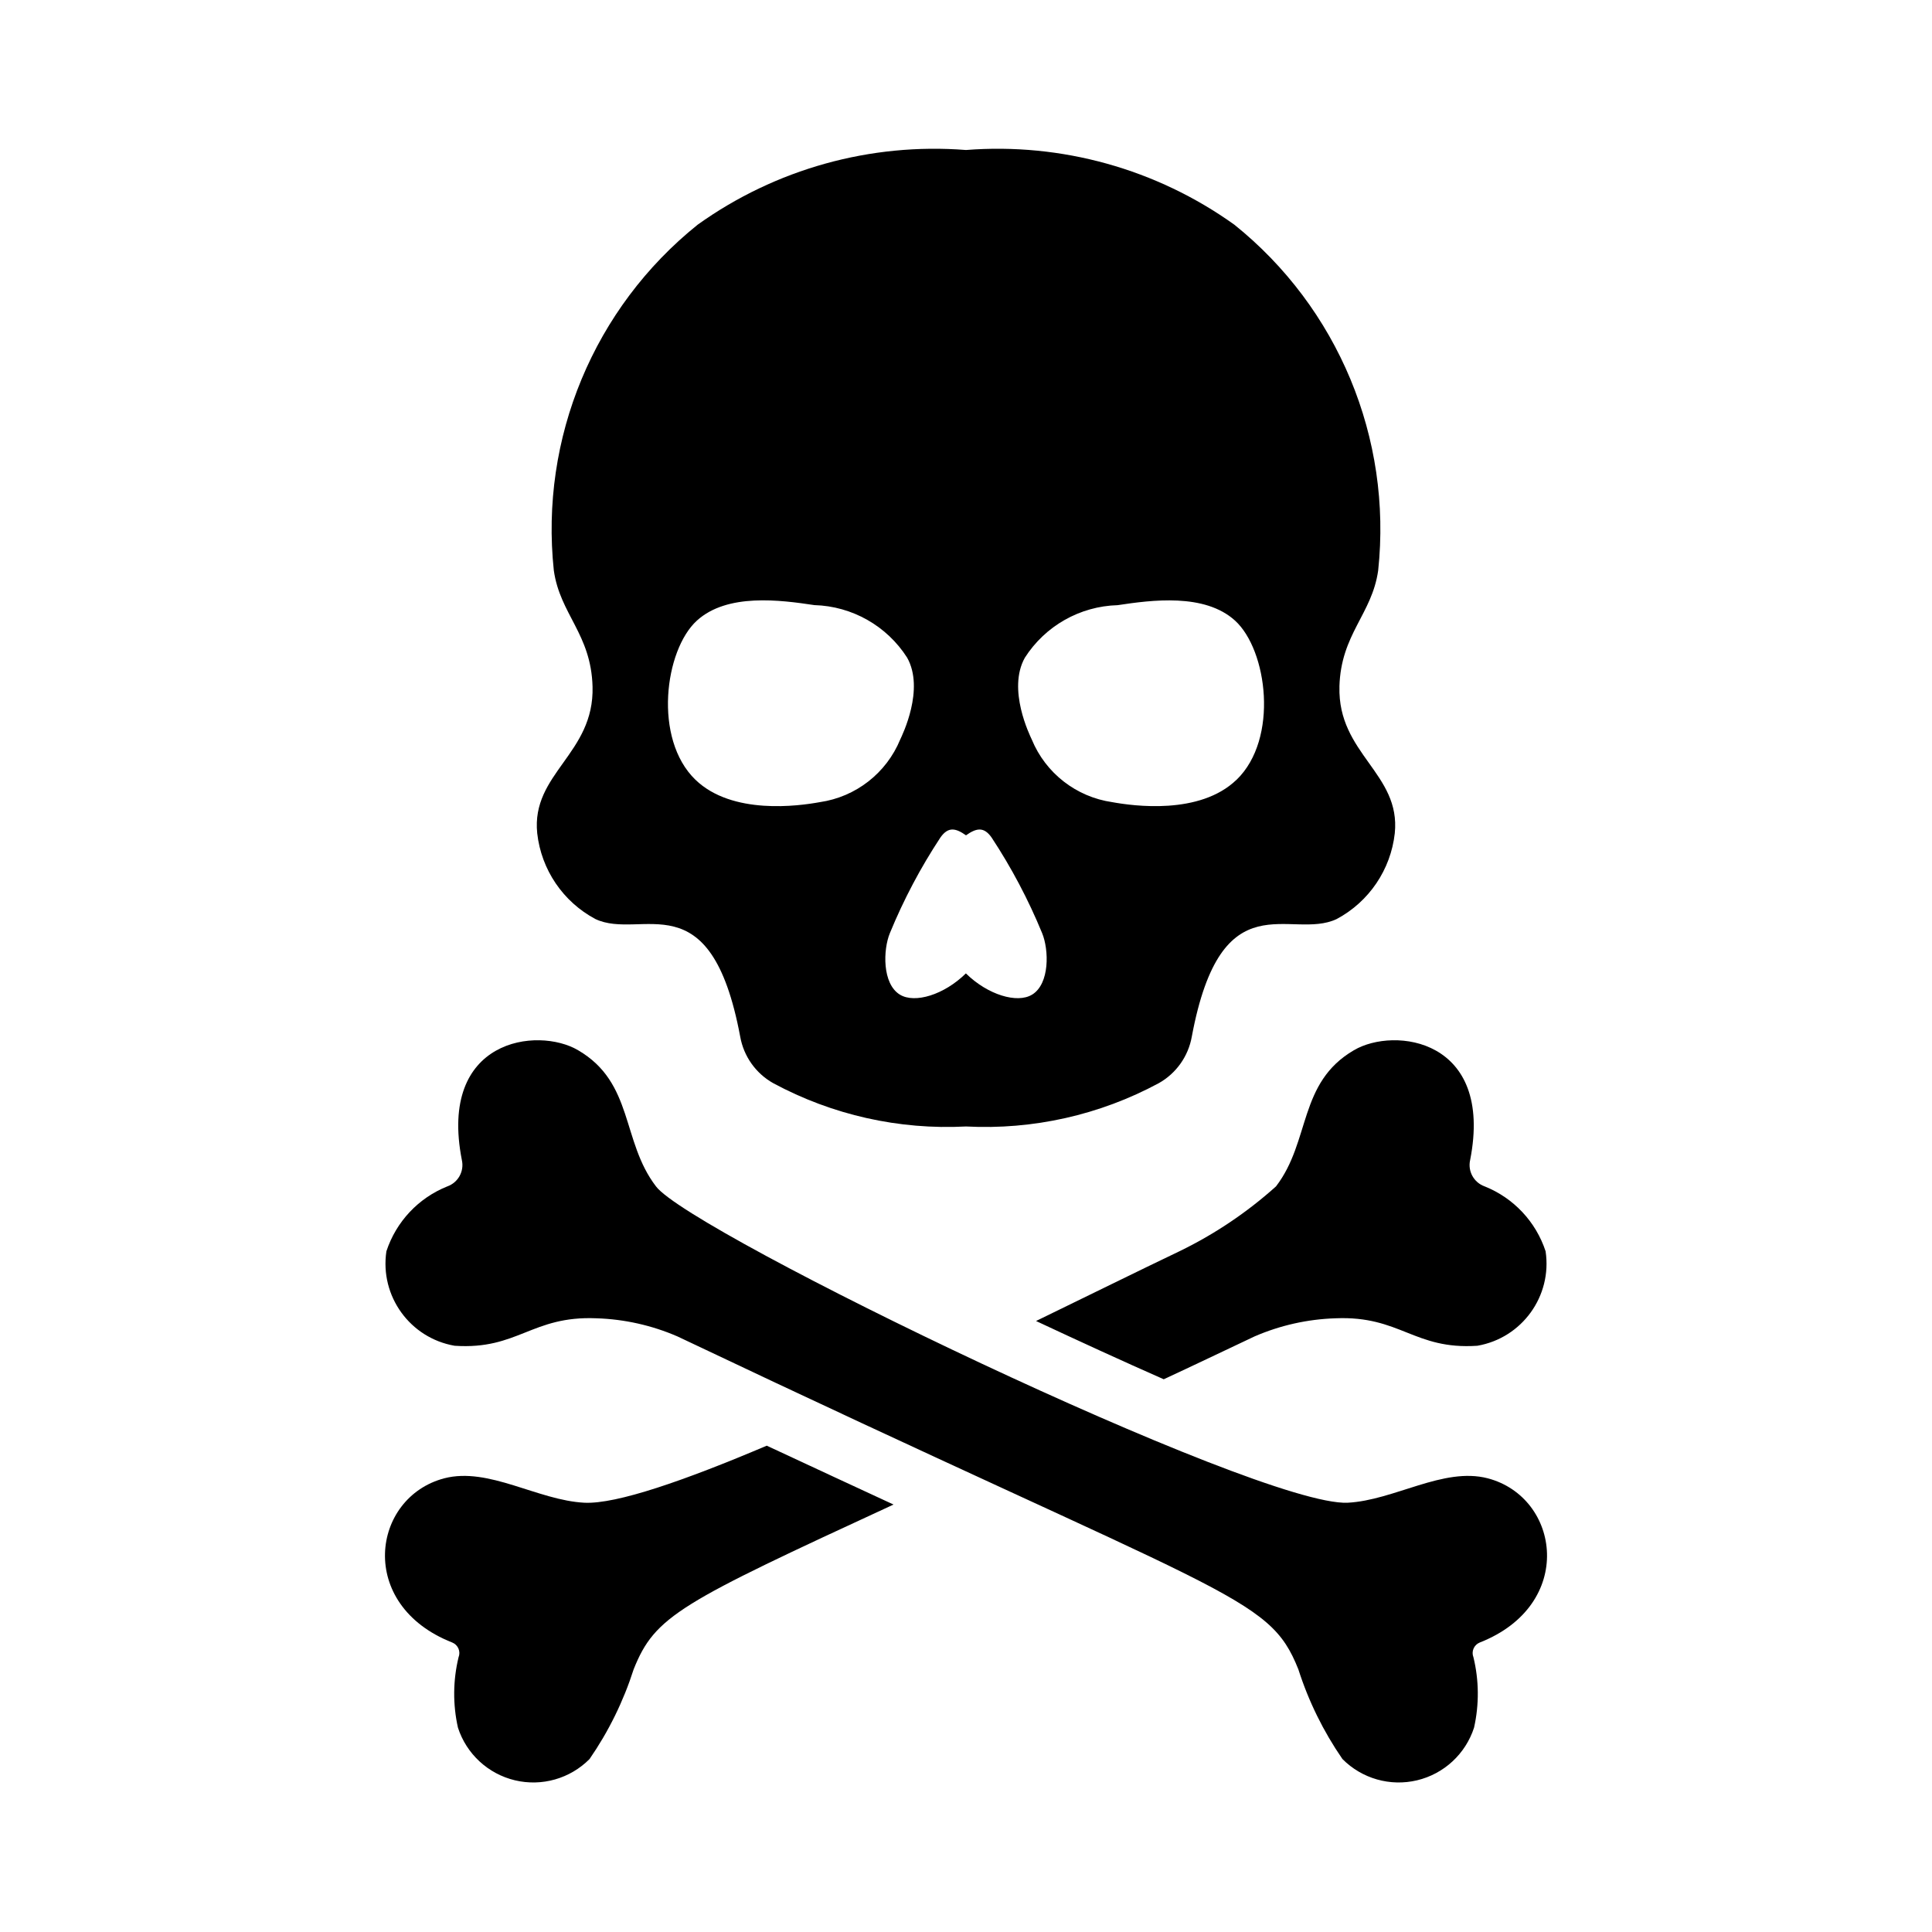
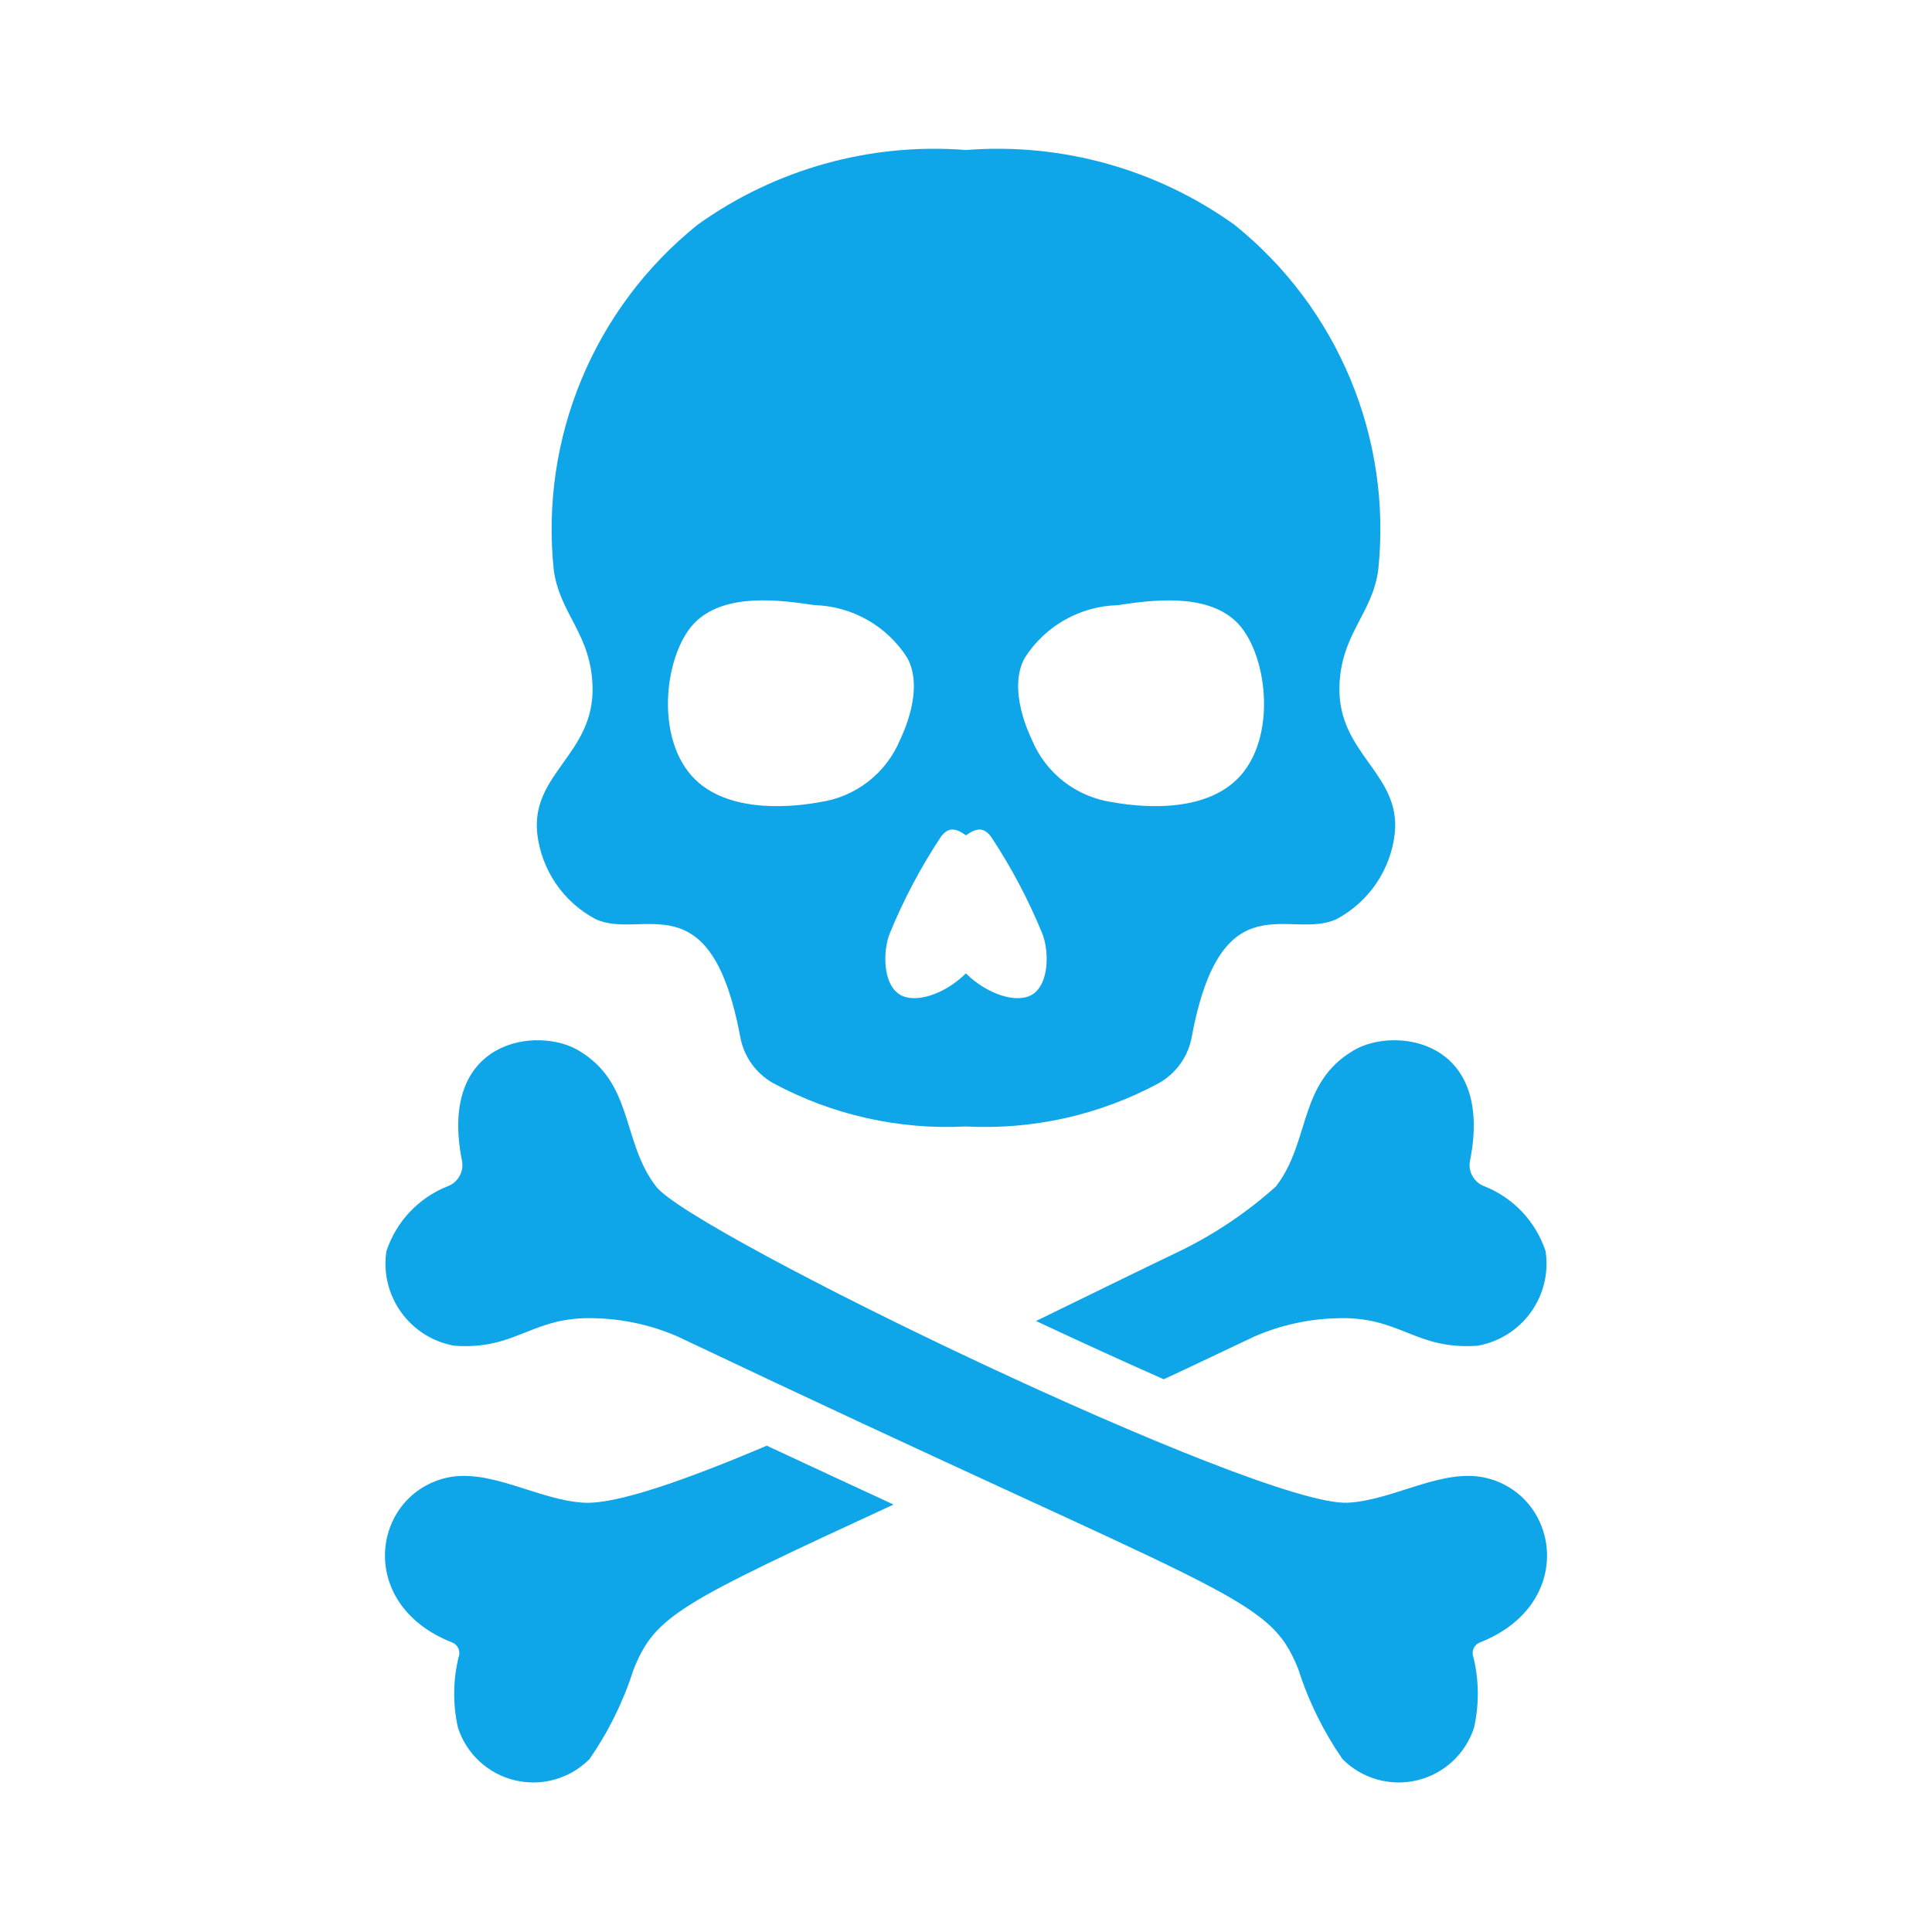
<svg xmlns="http://www.w3.org/2000/svg" version="1.1" width="512" height="512" x="0" y="0" viewBox="0 0 64 64" style="enable-background:new 0 0 512 512" xml:space="preserve" class="">
  <g>
    <path d="M44.37 22.746c.048-1.746 1.079-2.395 1.284-3.849a12.933 12.933 0 0 0-4.765-11.454A13.466 13.466 0 0 0 32 4.969a13.466 13.466 0 0 0-8.889 2.474 12.933 12.933 0 0 0-4.765 11.454c.205 1.454 1.236 2.103 1.283 3.85.06 2.23-2.036 2.87-1.833 4.856a3.682 3.682 0 0 0 1.925 2.84c1.528.727 3.818-1.352 4.799 3.896a2.211 2.211 0 0 0 1.093 1.542A12.127 12.127 0 0 0 32 37.316a12.127 12.127 0 0 0 6.387-1.435 2.211 2.211 0 0 0 1.093-1.542c.98-5.248 3.271-3.17 4.8-3.895a3.682 3.682 0 0 0 1.924-2.841c.203-1.985-1.893-2.627-1.833-4.857zm-17.212 3.826c-.7.128-2.904.434-4.121-.742-1.405-1.358-1.02-4.3.05-5.273 1.009-.916 2.764-.681 3.891-.512a3.773 3.773 0 0 1 3.072 1.74c.589 1.05-.166 2.573-.23 2.714a3.408 3.408 0 0 1-2.662 2.073zm7.03 6.377c-.491.3-1.468.008-2.192-.704-.723.712-1.693 1.004-2.185.704-.591-.36-.559-1.49-.333-2.037a18.585 18.585 0 0 1 1.676-3.171c.252-.355.493-.32.846-.07.353-.25.594-.285.846.07a18.585 18.585 0 0 1 1.676 3.171c.226.547.258 1.677-.333 2.037zm6.775-7.12c-1.217 1.177-3.422.87-4.12.743A3.408 3.408 0 0 1 34.18 24.5c-.064-.141-.819-1.664-.23-2.713a3.773 3.773 0 0 1 3.072-1.74c1.127-.17 2.882-.405 3.89.511 1.07.973 1.456 3.915.051 5.273zM25.4 47.89c1.55.72 2.94 1.37 4.2 1.95-7.08 3.27-7.9 3.68-8.61 5.46a11.265 11.265 0 0 1-1.46 2.97 2.624 2.624 0 0 1-4.36-1.04 5.131 5.131 0 0 1 .02-2.33.376.376 0 0 0-.21-.49c-3.18-1.25-2.67-4.81-.26-5.44 1.47-.38 3.09.73 4.64.81 1.07.05 3.33-.74 6.04-1.89zM48.94 44.58c-2.1.14-2.55-1-4.7-.91a7.334 7.334 0 0 0-2.68.6c-1.06.5-2.06.98-3.01 1.42-1.36-.6-2.82-1.27-4.23-1.93 1.77-.86 3.41-1.67 4.75-2.31a13.804 13.804 0 0 0 3.2-2.15c1.15-1.5.73-3.43 2.58-4.51 1.34-.79 4.64-.38 3.85 3.64a.75.75 0 0 0 .48.87 3.487 3.487 0 0 1 2.02 2.15 2.762 2.762 0 0 1-2.26 3.13z" fill="currentColor" opacity="1" data-original="currentColor" class="" />
-     <path d="M49.02 54.41a.376.376 0 0 0-.21.49 5.131 5.131 0 0 1 .02 2.33 2.624 2.624 0 0 1-4.36 1.04 11.265 11.265 0 0 1-1.46-2.97c-.993-2.494-2.24-2.323-20.57-11.03a7.334 7.334 0 0 0-2.68-.6c-2.15-.09-2.6 1.05-4.7.91a2.762 2.762 0 0 1-2.26-3.13 3.487 3.487 0 0 1 2.02-2.15.75.75 0 0 0 .48-.87c-.79-4.02 2.51-4.43 3.85-3.64 1.85 1.08 1.43 3.01 2.58 4.51 1.153 1.537 19.946 10.61 22.91 10.48 1.55-.08 3.17-1.19 4.64-.81 2.41.63 2.92 4.19-.26 5.44z" fill="currentColor" opacity="1" data-original="currentColor" class="" />
+     <path d="M49.02 54.41a.376.376 0 0 0-.21.49 5.131 5.131 0 0 1 .02 2.33 2.624 2.624 0 0 1-4.36 1.04 11.265 11.265 0 0 1-1.46-2.97c-.993-2.494-2.24-2.323-20.57-11.03a7.334 7.334 0 0 0-2.68-.6c-2.15-.09-2.6 1.05-4.7.91a2.762 2.762 0 0 1-2.26-3.13 3.487 3.487 0 0 1 2.02-2.15.75.75 0 0 0 .48-.87c-.79-4.02 2.51-4.43 3.85-3.64 1.85 1.08 1.43 3.01 2.58 4.51 1.153 1.537 19.946 10.61 22.91 10.48 1.55-.08 3.17-1.19 4.64-.81 2.41.63 2.92 4.19-.26 5.44z" fill="currentColor" opacity="1" data-original="currentColor" />
  </g>
+   <style>
+         path { fill: #0ea5e9; }
+     </style>
</svg>
